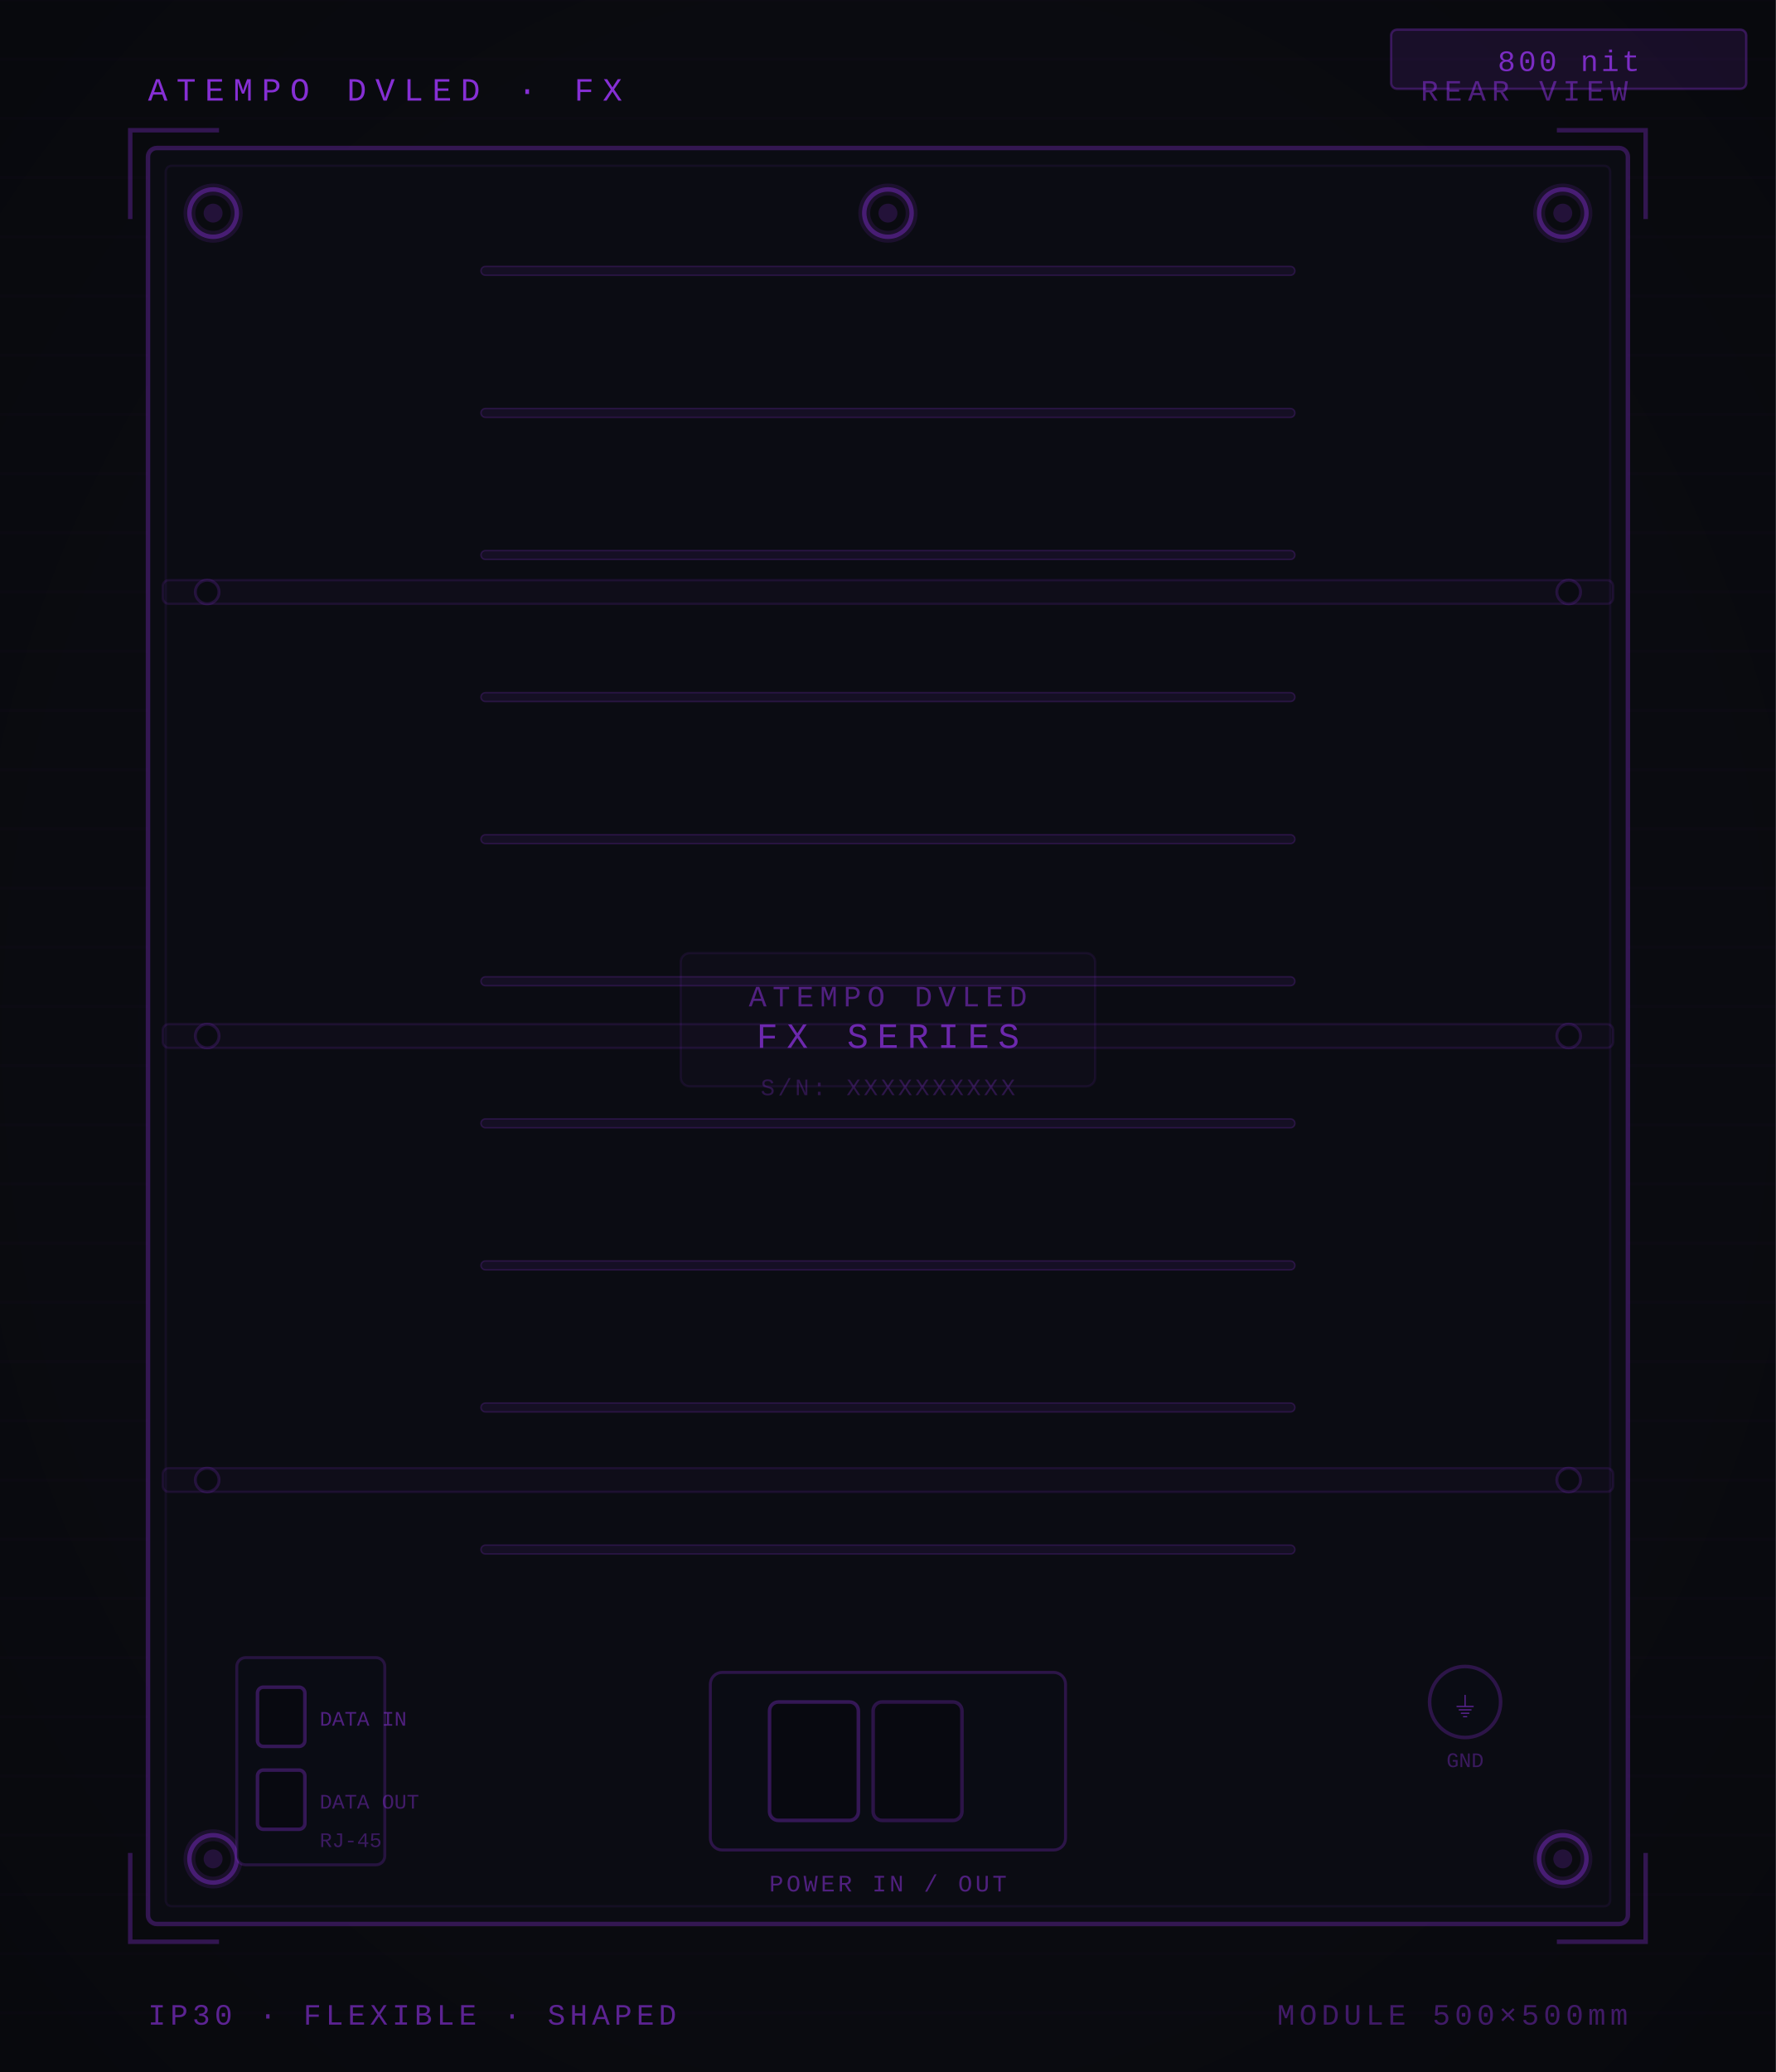
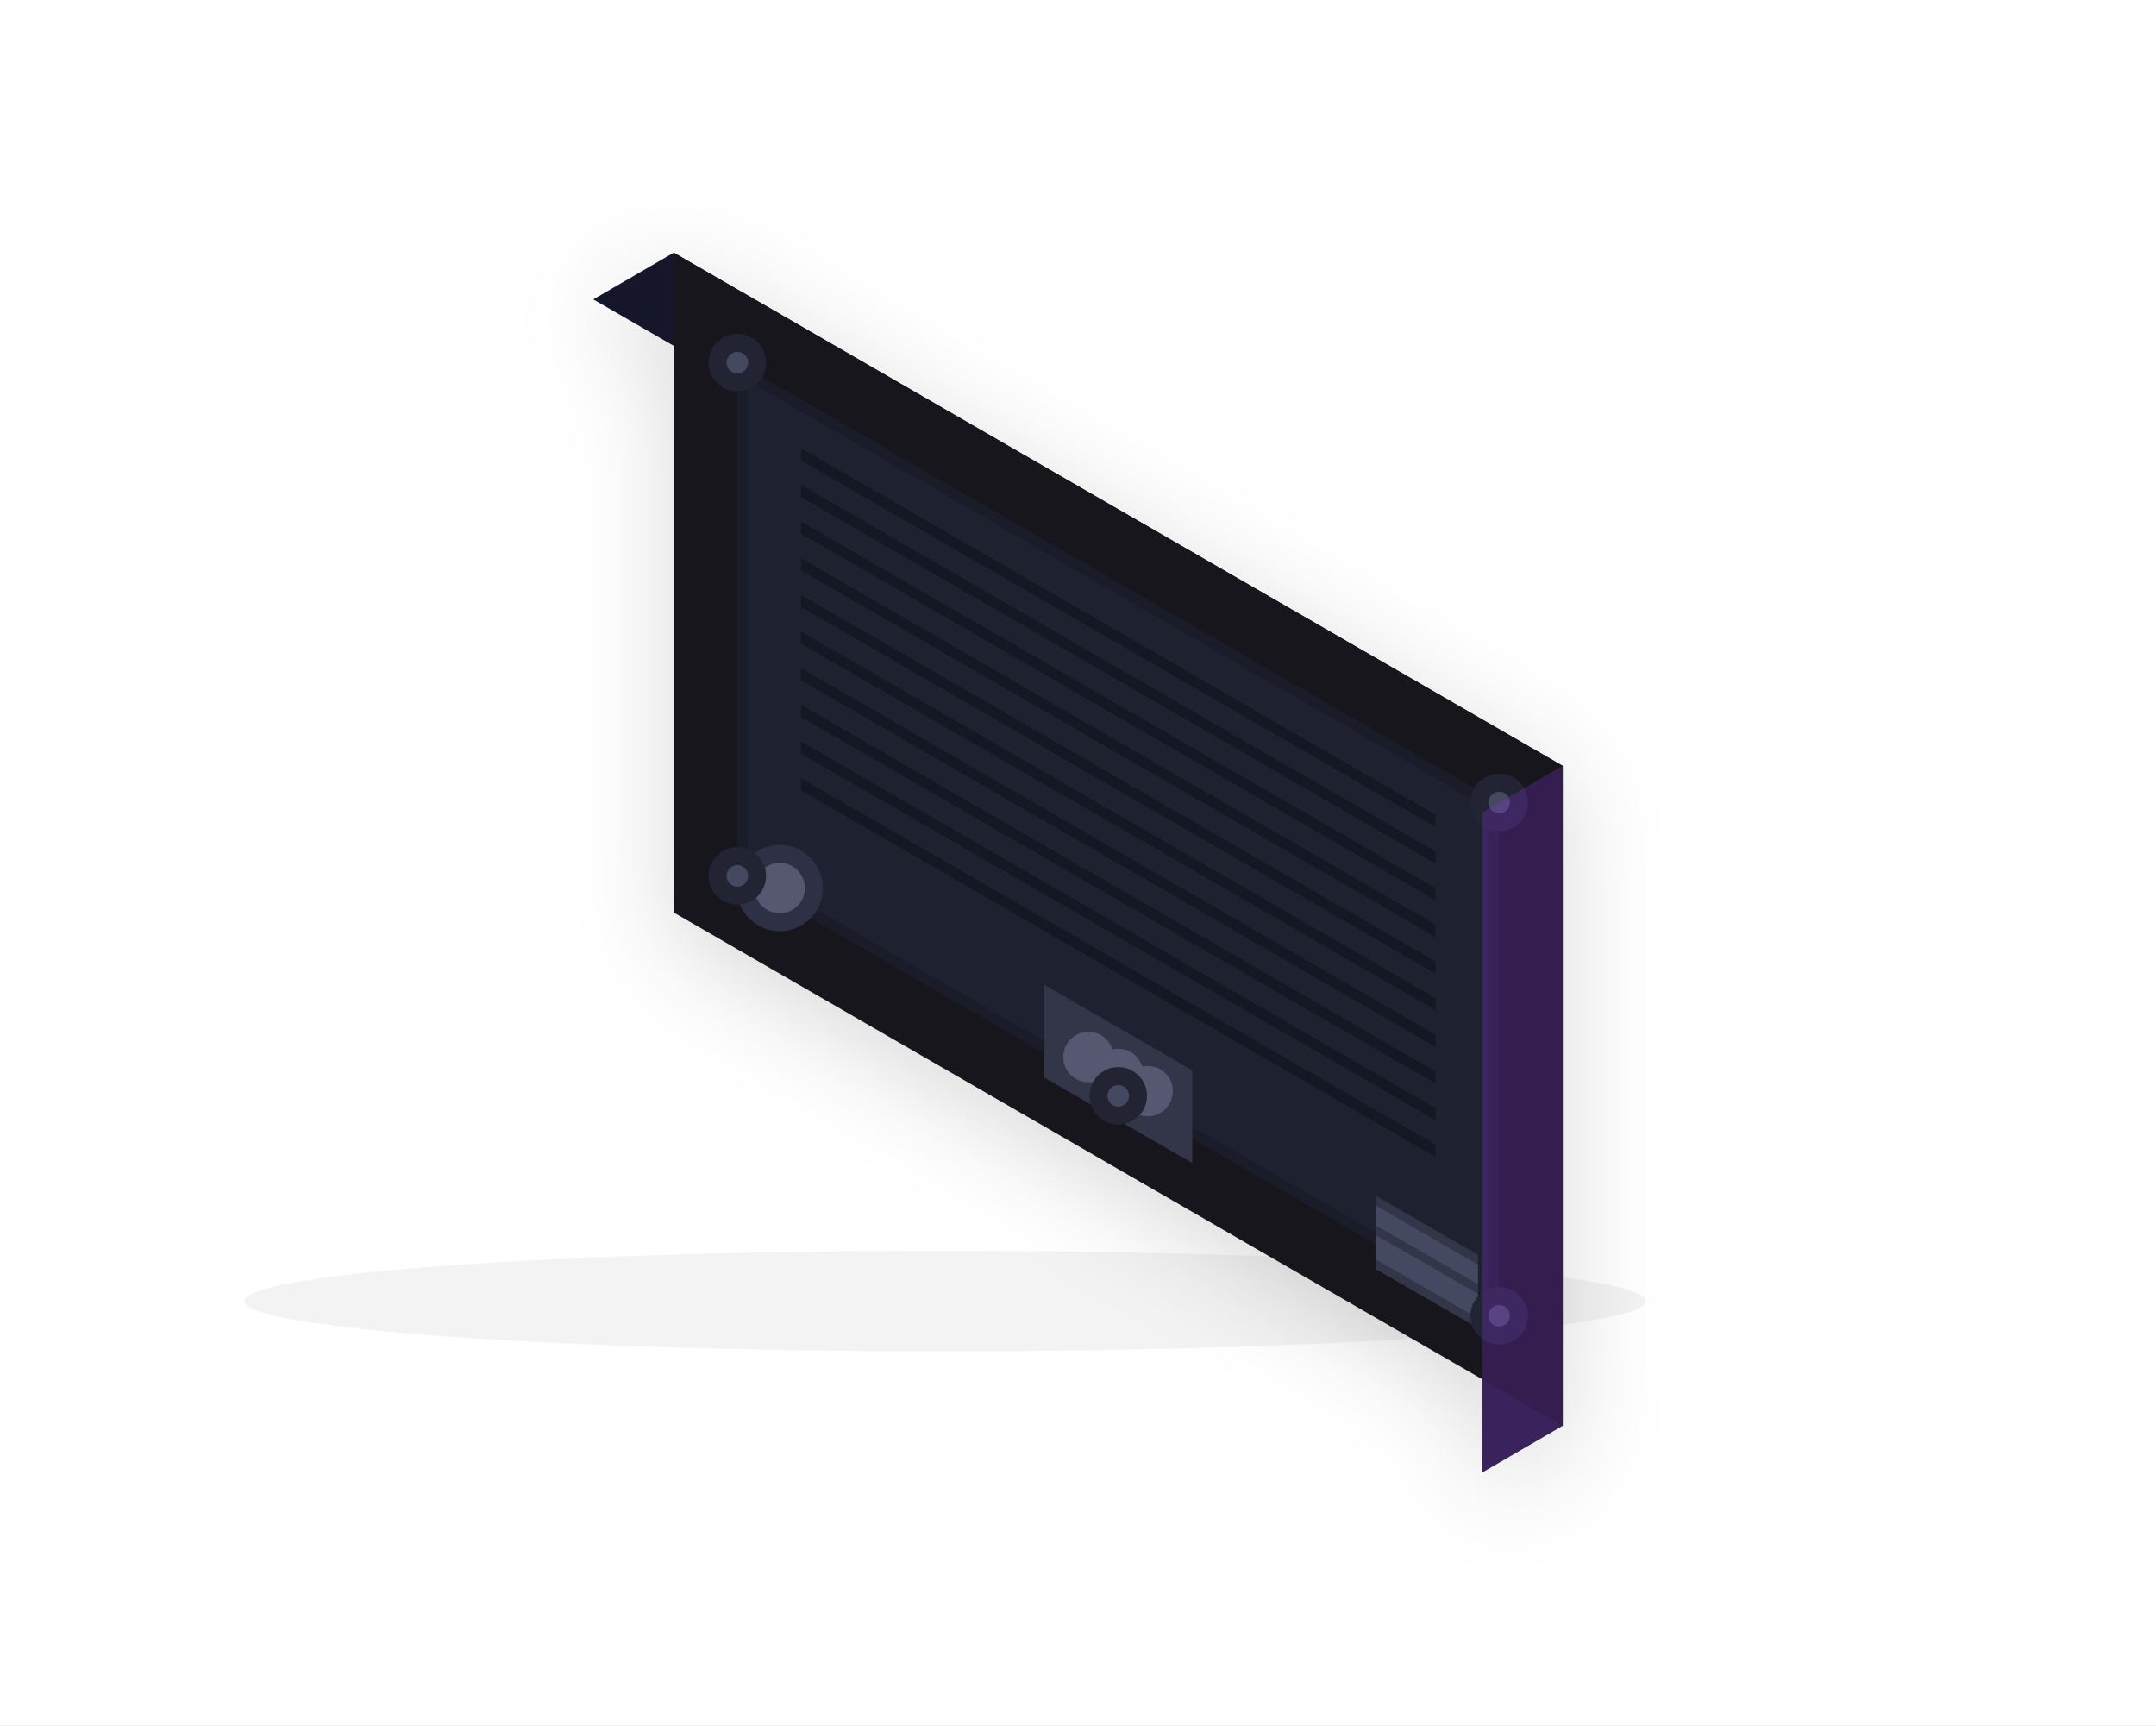
- <svg xmlns="http://www.w3.org/2000/svg" width="600" height="700" viewBox="0 0 600 700">
+ <svg xmlns="http://www.w3.org/2000/svg" width="600" height="480" viewBox="0 0 600 480">
  <defs>
-     <radialGradient id="bg" cx="50%" cy="50%" r="70%">
-       <stop offset="0%" stop-color="#0e0f16" />
-       <stop offset="100%" stop-color="#08090d" />
-     </radialGradient>
+     <filter id="sh" x="-20%" y="-20%" width="140%" height="160%">
+       <feDropShadow dx="0" dy="6" stdDeviation="14" flood-color="#000" flood-opacity="0.15" />
+     </filter>
  </defs>
-   <rect width="600" height="700" fill="url(#bg)" />
-   <line x1="0" y1="0" x2="600" y2="0" stroke="#9333EA" stroke-opacity="0.015" stroke-width="1" />
-   <line x1="0" y1="20" x2="600" y2="20" stroke="#9333EA" stroke-opacity="0.015" stroke-width="1" />
-   <line x1="0" y1="40" x2="600" y2="40" stroke="#9333EA" stroke-opacity="0.015" stroke-width="1" />
-   <line x1="0" y1="60" x2="600" y2="60" stroke="#9333EA" stroke-opacity="0.015" stroke-width="1" />
-   <line x1="0" y1="80" x2="600" y2="80" stroke="#9333EA" stroke-opacity="0.015" stroke-width="1" />
-   <line x1="0" y1="100" x2="600" y2="100" stroke="#9333EA" stroke-opacity="0.015" stroke-width="1" />
-   <line x1="0" y1="120" x2="600" y2="120" stroke="#9333EA" stroke-opacity="0.015" stroke-width="1" />
-   <line x1="0" y1="140" x2="600" y2="140" stroke="#9333EA" stroke-opacity="0.015" stroke-width="1" />
-   <line x1="0" y1="160" x2="600" y2="160" stroke="#9333EA" stroke-opacity="0.015" stroke-width="1" />
-   <line x1="0" y1="180" x2="600" y2="180" stroke="#9333EA" stroke-opacity="0.015" stroke-width="1" />
-   <line x1="0" y1="200" x2="600" y2="200" stroke="#9333EA" stroke-opacity="0.015" stroke-width="1" />
-   <line x1="0" y1="220" x2="600" y2="220" stroke="#9333EA" stroke-opacity="0.015" stroke-width="1" />
-   <line x1="0" y1="240" x2="600" y2="240" stroke="#9333EA" stroke-opacity="0.015" stroke-width="1" />
-   <line x1="0" y1="260" x2="600" y2="260" stroke="#9333EA" stroke-opacity="0.015" stroke-width="1" />
-   <line x1="0" y1="280" x2="600" y2="280" stroke="#9333EA" stroke-opacity="0.015" stroke-width="1" />
-   <line x1="0" y1="300" x2="600" y2="300" stroke="#9333EA" stroke-opacity="0.015" stroke-width="1" />
-   <line x1="0" y1="320" x2="600" y2="320" stroke="#9333EA" stroke-opacity="0.015" stroke-width="1" />
-   <line x1="0" y1="340" x2="600" y2="340" stroke="#9333EA" stroke-opacity="0.015" stroke-width="1" />
-   <line x1="0" y1="360" x2="600" y2="360" stroke="#9333EA" stroke-opacity="0.015" stroke-width="1" />
-   <line x1="0" y1="380" x2="600" y2="380" stroke="#9333EA" stroke-opacity="0.015" stroke-width="1" />
-   <line x1="0" y1="400" x2="600" y2="400" stroke="#9333EA" stroke-opacity="0.015" stroke-width="1" />
-   <line x1="0" y1="420" x2="600" y2="420" stroke="#9333EA" stroke-opacity="0.015" stroke-width="1" />
-   <line x1="0" y1="440" x2="600" y2="440" stroke="#9333EA" stroke-opacity="0.015" stroke-width="1" />
-   <line x1="0" y1="460" x2="600" y2="460" stroke="#9333EA" stroke-opacity="0.015" stroke-width="1" />
-   <line x1="0" y1="480" x2="600" y2="480" stroke="#9333EA" stroke-opacity="0.015" stroke-width="1" />
-   <line x1="0" y1="500" x2="600" y2="500" stroke="#9333EA" stroke-opacity="0.015" stroke-width="1" />
-   <line x1="0" y1="520" x2="600" y2="520" stroke="#9333EA" stroke-opacity="0.015" stroke-width="1" />
-   <line x1="0" y1="540" x2="600" y2="540" stroke="#9333EA" stroke-opacity="0.015" stroke-width="1" />
-   <line x1="0" y1="560" x2="600" y2="560" stroke="#9333EA" stroke-opacity="0.015" stroke-width="1" />
-   <line x1="0" y1="580" x2="600" y2="580" stroke="#9333EA" stroke-opacity="0.015" stroke-width="1" />
-   <line x1="0" y1="600" x2="600" y2="600" stroke="#9333EA" stroke-opacity="0.015" stroke-width="1" />
-   <line x1="0" y1="620" x2="600" y2="620" stroke="#9333EA" stroke-opacity="0.015" stroke-width="1" />
-   <line x1="0" y1="640" x2="600" y2="640" stroke="#9333EA" stroke-opacity="0.015" stroke-width="1" />
-   <line x1="0" y1="660" x2="600" y2="660" stroke="#9333EA" stroke-opacity="0.015" stroke-width="1" />
-   <line x1="0" y1="680" x2="600" y2="680" stroke="#9333EA" stroke-opacity="0.015" stroke-width="1" />
-   <rect x="50" y="50" width="500" height="600" fill="#0b0c13" stroke="#9333EA" stroke-opacity="0.3" stroke-width="1.5" rx="3" />
-   <rect x="56" y="56" width="488" height="588" fill="none" stroke="#9333EA" stroke-opacity="0.08" stroke-width="0.8" rx="2" />
-   <rect x="162.5" y="90.0" width="275.0" height="3" rx="1.5" fill="#9333EA" fill-opacity="0.08" stroke="#9333EA" stroke-opacity="0.2" stroke-width="0.5" />
-   <rect x="162.5" y="138.0" width="275.0" height="3" rx="1.5" fill="#9333EA" fill-opacity="0.08" stroke="#9333EA" stroke-opacity="0.2" stroke-width="0.5" />
-   <rect x="162.5" y="186.0" width="275.0" height="3" rx="1.5" fill="#9333EA" fill-opacity="0.08" stroke="#9333EA" stroke-opacity="0.2" stroke-width="0.5" />
-   <rect x="162.5" y="234.0" width="275.0" height="3" rx="1.5" fill="#9333EA" fill-opacity="0.08" stroke="#9333EA" stroke-opacity="0.2" stroke-width="0.5" />
-   <rect x="162.5" y="282.0" width="275.0" height="3" rx="1.5" fill="#9333EA" fill-opacity="0.08" stroke="#9333EA" stroke-opacity="0.2" stroke-width="0.5" />
-   <rect x="162.5" y="330.0" width="275.0" height="3" rx="1.5" fill="#9333EA" fill-opacity="0.08" stroke="#9333EA" stroke-opacity="0.2" stroke-width="0.5" />
-   <rect x="162.5" y="378.0" width="275.0" height="3" rx="1.5" fill="#9333EA" fill-opacity="0.08" stroke="#9333EA" stroke-opacity="0.2" stroke-width="0.5" />
-   <rect x="162.5" y="426.0" width="275.0" height="3" rx="1.5" fill="#9333EA" fill-opacity="0.08" stroke="#9333EA" stroke-opacity="0.2" stroke-width="0.5" />
-   <rect x="162.5" y="474.0" width="275.0" height="3" rx="1.5" fill="#9333EA" fill-opacity="0.08" stroke="#9333EA" stroke-opacity="0.2" stroke-width="0.5" />
-   <rect x="162.5" y="522.0" width="275.0" height="3" rx="1.5" fill="#9333EA" fill-opacity="0.08" stroke="#9333EA" stroke-opacity="0.2" stroke-width="0.5" />
-   <circle cx="72" cy="72" r="8" fill="#0a0b10" stroke="#9333EA60" stroke-width="1.5" />
-   <circle cx="72" cy="72" r="3.2" fill="#9333EA30" />
-   <circle cx="72" cy="72" r="8" fill="none" stroke="#9333EA20" stroke-width="4" />
-   <circle cx="528" cy="72" r="8" fill="#0a0b10" stroke="#9333EA60" stroke-width="1.5" />
-   <circle cx="528" cy="72" r="3.2" fill="#9333EA30" />
-   <circle cx="528" cy="72" r="8" fill="none" stroke="#9333EA20" stroke-width="4" />
-   <circle cx="72" cy="628" r="8" fill="#0a0b10" stroke="#9333EA60" stroke-width="1.5" />
-   <circle cx="72" cy="628" r="3.2" fill="#9333EA30" />
-   <circle cx="72" cy="628" r="8" fill="none" stroke="#9333EA20" stroke-width="4" />
-   <circle cx="528" cy="628" r="8" fill="#0a0b10" stroke="#9333EA60" stroke-width="1.5" />
-   <circle cx="528" cy="628" r="3.2" fill="#9333EA30" />
-   <circle cx="528" cy="628" r="8" fill="none" stroke="#9333EA20" stroke-width="4" />
-   <circle cx="300" cy="72" r="8" fill="#0a0b10" stroke="#9333EA60" stroke-width="1.5" />
-   <circle cx="300" cy="72" r="3.2" fill="#9333EA30" />
-   <circle cx="300" cy="72" r="8" fill="none" stroke="#9333EA20" stroke-width="4" />
-   <rect x="55" y="196" width="490" height="8" rx="2" fill="#9333EA08" stroke="#9333EA20" stroke-width="0.8" />
-   <circle cx="70" cy="200" r="4" fill="#0a0b12" stroke="#9333EA30" stroke-width="1" />
-   <circle cx="530" cy="200" r="4" fill="#0a0b12" stroke="#9333EA30" stroke-width="1" />
-   <rect x="55" y="346" width="490" height="8" rx="2" fill="#9333EA08" stroke="#9333EA20" stroke-width="0.8" />
-   <circle cx="70" cy="350" r="4" fill="#0a0b12" stroke="#9333EA30" stroke-width="1" />
-   <circle cx="530" cy="350" r="4" fill="#0a0b12" stroke="#9333EA30" stroke-width="1" />
-   <rect x="55" y="496" width="490" height="8" rx="2" fill="#9333EA08" stroke="#9333EA20" stroke-width="0.8" />
-   <circle cx="70" cy="500" r="4" fill="#0a0b12" stroke="#9333EA30" stroke-width="1" />
-   <circle cx="530" cy="500" r="4" fill="#0a0b12" stroke="#9333EA30" stroke-width="1" />
-   <rect x="230" y="322" width="140" height="45" rx="3" fill="#9333EA06" stroke="#9333EA18" stroke-width="0.8" />
-   <text x="300" y="340" font-family="'Courier New',monospace" font-size="10" fill="#9333EA" opacity="0.5" text-anchor="middle" letter-spacing="2">ATEMPO DVLED</text>
-   <text x="300" y="354" font-family="'Courier New',monospace" font-size="12" fill="#9333EA" opacity="0.7" text-anchor="middle" letter-spacing="3">FX SERIES</text>
-   <text x="300" y="370" font-family="'Courier New',monospace" font-size="8" fill="#9333EA" opacity="0.25" text-anchor="middle" letter-spacing="1">S/N: XXXXXXXXXX</text>
-   <rect x="80" y="560" width="50" height="70" rx="3" fill="#0a0c14" stroke="#9333EA35" stroke-width="1" />
-   <rect x="87" y="570" width="16" height="20" rx="2" fill="#080910" stroke="#9333EA50" stroke-width="1.2" />
-   <rect x="87" y="598" width="16" height="20" rx="2" fill="#080910" stroke="#9333EA50" stroke-width="1.2" />
-   <text x="108" y="583" font-family="'Courier New',monospace" font-size="7" fill="#9333EA" opacity="0.5">DATA IN</text>
-   <text x="108" y="611" font-family="'Courier New',monospace" font-size="7" fill="#9333EA" opacity="0.4">DATA OUT</text>
-   <text x="108" y="624" font-family="'Courier New',monospace" font-size="7" fill="#9333EA" opacity="0.35">RJ-45</text>
-   <rect x="240" y="565" width="120" height="60" rx="4" fill="#0a0c14" stroke="#9333EA40" stroke-width="1" />
-   <rect x="260" y="575" width="30" height="40" rx="3" fill="#080910" stroke="#9333EA50" stroke-width="1.2" />
-   <rect x="295" y="575" width="30" height="40" rx="3" fill="#080910" stroke="#9333EA40" stroke-width="1.2" />
-   <text x="300" y="639" font-family="'Courier New',monospace" font-size="8" fill="#9333EA" opacity="0.5" text-anchor="middle" letter-spacing="1">POWER IN / OUT</text>
-   <circle cx="495" cy="575" r="12" fill="#0a0c14" stroke="#9333EA40" stroke-width="1.2" />
-   <text x="495" y="579" font-family="'Courier New',monospace" font-size="10" fill="#9333EA" opacity="0.6" text-anchor="middle">⏚</text>
-   <text x="495" y="597" font-family="'Courier New',monospace" font-size="7" fill="#9333EA" opacity="0.35" text-anchor="middle">GND</text>
-   <path d="M44,74 L44,44 L74,44" fill="none" stroke="#9333EA" stroke-opacity="0.3" stroke-width="1.5" />
-   <path d="M526,44 L556,44 L556,74" fill="none" stroke="#9333EA" stroke-opacity="0.3" stroke-width="1.5" />
-   <path d="M44,626 L44,656 L74,656" fill="none" stroke="#9333EA" stroke-opacity="0.3" stroke-width="1.5" />
-   <path d="M526,656 L556,656 L556,626" fill="none" stroke="#9333EA" stroke-opacity="0.3" stroke-width="1.5" />
-   <text x="50" y="34" font-family="'Courier New',monospace" font-size="11" fill="#9333EA" opacity="0.9" letter-spacing="3">ATEMPO DVLED · FX</text>
-   <text x="550" y="34" font-family="'Courier New',monospace" font-size="10" fill="#9333EA" opacity="0.5" letter-spacing="2" text-anchor="end">REAR VIEW</text>
-   <text x="50" y="684" font-family="'Courier New',monospace" font-size="10" fill="#9333EA" opacity="0.6" letter-spacing="1.5">IP30 · FLEXIBLE · SHAPED</text>
-   <text x="550" y="684" font-family="'Courier New',monospace" font-size="10" fill="#9333EA" opacity="0.4" letter-spacing="1.5" text-anchor="end">MODULE 500×500mm</text>
-   <rect x="470" y="10" width="120" height="20" rx="2" fill="#9333EA" fill-opacity="0.12" stroke="#9333EA" stroke-opacity="0.3" stroke-width="0.8" />
-   <text x="530" y="24" font-family="'Courier New',monospace" font-size="10" fill="#9333EA" opacity="0.8" text-anchor="middle" letter-spacing="1">800 nit</text>
+   <rect width="600" height="480" fill="#fff" />
+   <ellipse cx="263" cy="362" rx="195" ry="14" fill="#000" opacity="0.05" />
+   <g filter="url(#sh)">
+     <polygon points="434.9,213.1 187.5,70.3 165.1,83.3 412.5,226.1" fill="#17192a" />
+     <polygon points="434.9,396.7 434.9,213.1 412.5,226.1 412.5,409.7" fill="#1d1f2f" />
+     <polygon points="434.9,396.7 187.5,253.9 187.5,70.3 434.9,213.1" fill="#12131e" />
+   </g>
+   <polygon points="417.2,366.1 205.2,243.7 205.2,100.9 417.2,223.3" fill="#1a1c2a" stroke="none" />
+   <polygon points="414.2,361.0 208.1,242.0 208.1,106.0 414.2,225.0" fill="#1e2130" stroke="none" />
+   <polygon points="331.8,323.6 290.6,299.8 290.6,274.0 331.8,297.8" fill="#333648" stroke="none" />
+   <circle cx="319.4" cy="303.6" r="7" fill="#555870" />
+   <circle cx="311.2" cy="298.8" r="7" fill="#555870" />
+   <circle cx="302.9" cy="294.1" r="7" fill="#555870" />
+   <polygon points="411.3,369.5 383.0,353.2 383.0,332.8 411.3,349.1" fill="#333648" stroke="none" />
+   <polygon points="411.3,366.8 383.0,350.5 383.0,343.7 411.3,360.0" fill="#444860" stroke="none" />
+   <polygon points="411.3,357.3 383.0,341.0 383.0,335.5 411.3,351.9" fill="#444860" stroke="none" />
+   <circle cx="217.0" cy="247.1" r="12" fill="#2e3145" />
+   <circle cx="217.0" cy="247.1" r="7" fill="#555870" />
+   <circle cx="417.2" cy="366.1" r="8" fill="#222433" />
+   <circle cx="417.2" cy="366.1" r="3" fill="#444860" />
+   <circle cx="205.2" cy="243.7" r="8" fill="#222433" />
+   <circle cx="205.2" cy="243.7" r="3" fill="#444860" />
+   <circle cx="417.2" cy="223.3" r="8" fill="#222433" />
+   <circle cx="417.2" cy="223.3" r="3" fill="#444860" />
+   <circle cx="205.2" cy="100.9" r="8" fill="#222433" />
+   <circle cx="205.2" cy="100.9" r="3" fill="#444860" />
+   <circle cx="311.2" cy="304.9" r="8" fill="#222433" />
+   <circle cx="311.2" cy="304.9" r="3" fill="#444860" />
+   <polygon points="399.5,321.9 222.9,219.9 222.9,216.5 399.5,318.5" fill="#151724" stroke="none" />
+   <polygon points="399.5,311.7 222.9,209.7 222.9,206.3 399.5,308.3" fill="#151724" stroke="none" />
+   <polygon points="399.5,301.5 222.9,199.5 222.9,196.1 399.5,298.1" fill="#151724" stroke="none" />
+   <polygon points="399.5,291.3 222.9,189.3 222.9,185.9 399.5,287.9" fill="#151724" stroke="none" />
+   <polygon points="399.5,281.1 222.9,179.1 222.9,175.7 399.5,277.7" fill="#151724" stroke="none" />
+   <polygon points="399.5,270.9 222.9,168.9 222.9,165.5 399.5,267.5" fill="#151724" stroke="none" />
+   <polygon points="399.5,260.7 222.9,158.7 222.9,155.3 399.5,257.3" fill="#151724" stroke="none" />
+   <polygon points="399.5,250.5 222.9,148.5 222.9,145.1 399.5,247.1" fill="#151724" stroke="none" />
+   <polygon points="399.5,240.3 222.9,138.3 222.9,134.9 399.5,236.9" fill="#151724" stroke="none" />
+   <polygon points="399.5,230.1 222.9,128.1 222.9,124.7 399.5,226.7" fill="#151724" stroke="none" />
+   <polygon points="434.9,396.7 434.9,213.1 412.5,226.1 412.5,409.7" fill="#9333EA" opacity="0.25" />
</svg>
